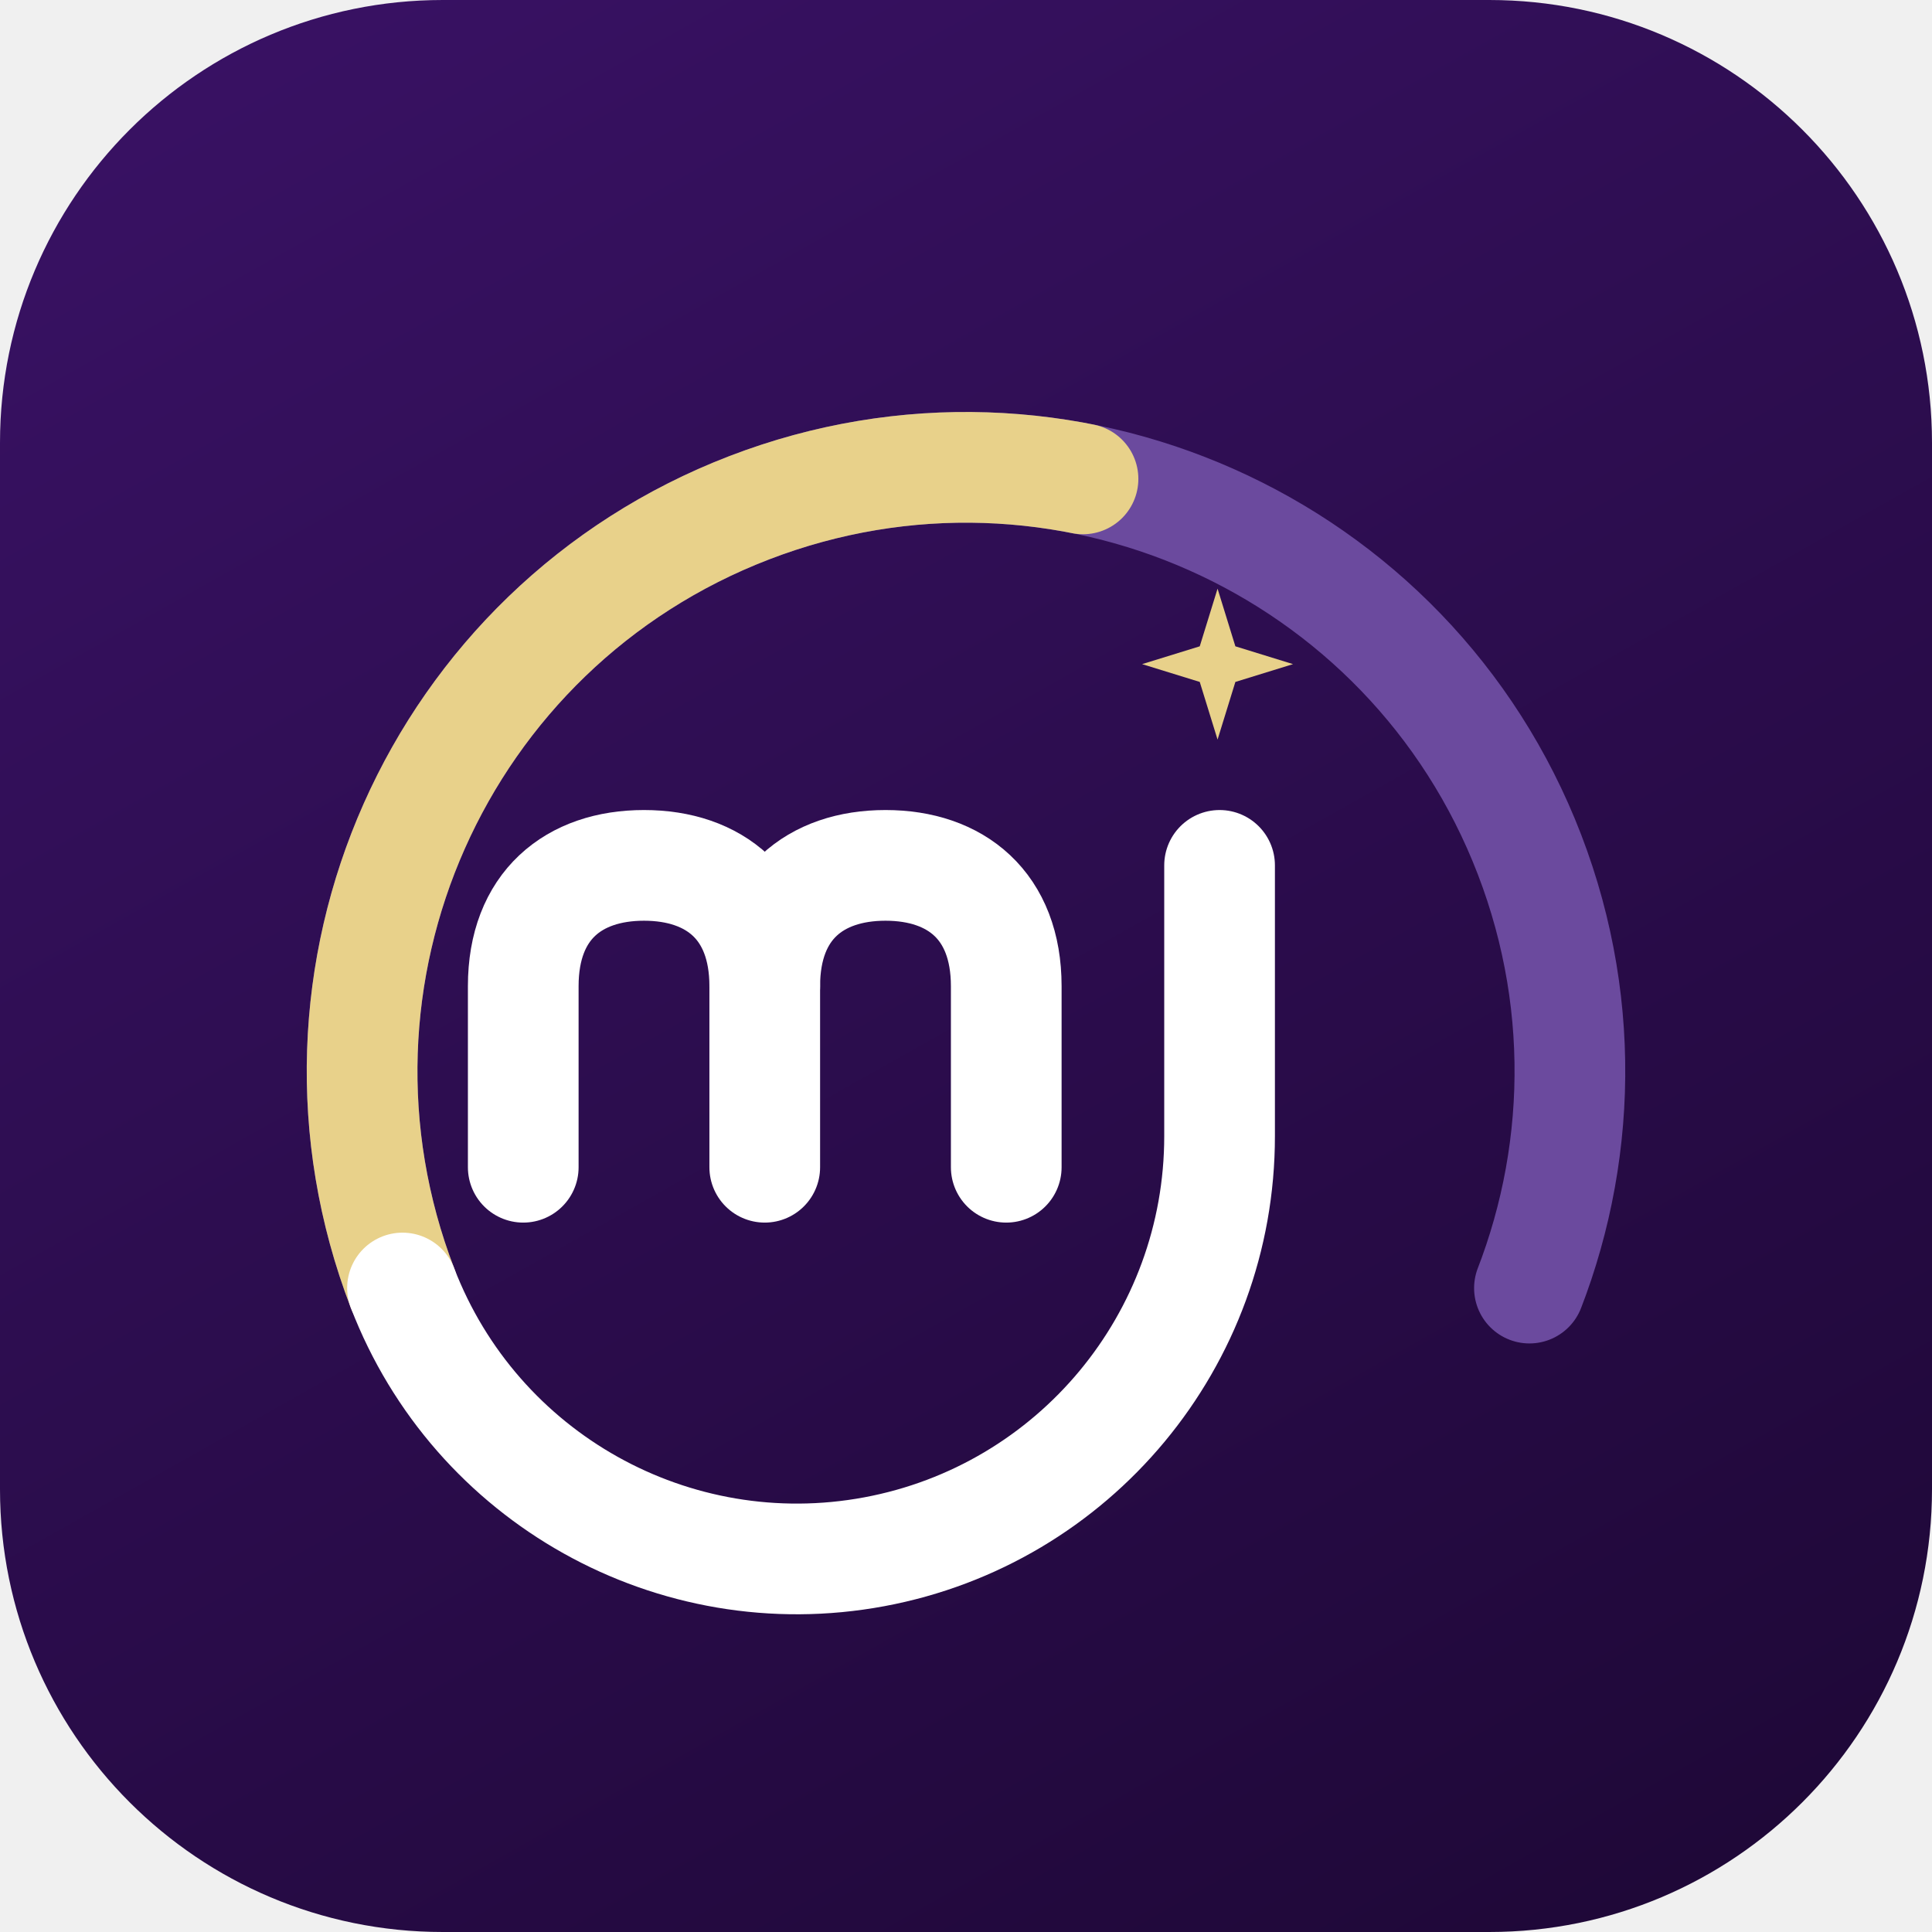
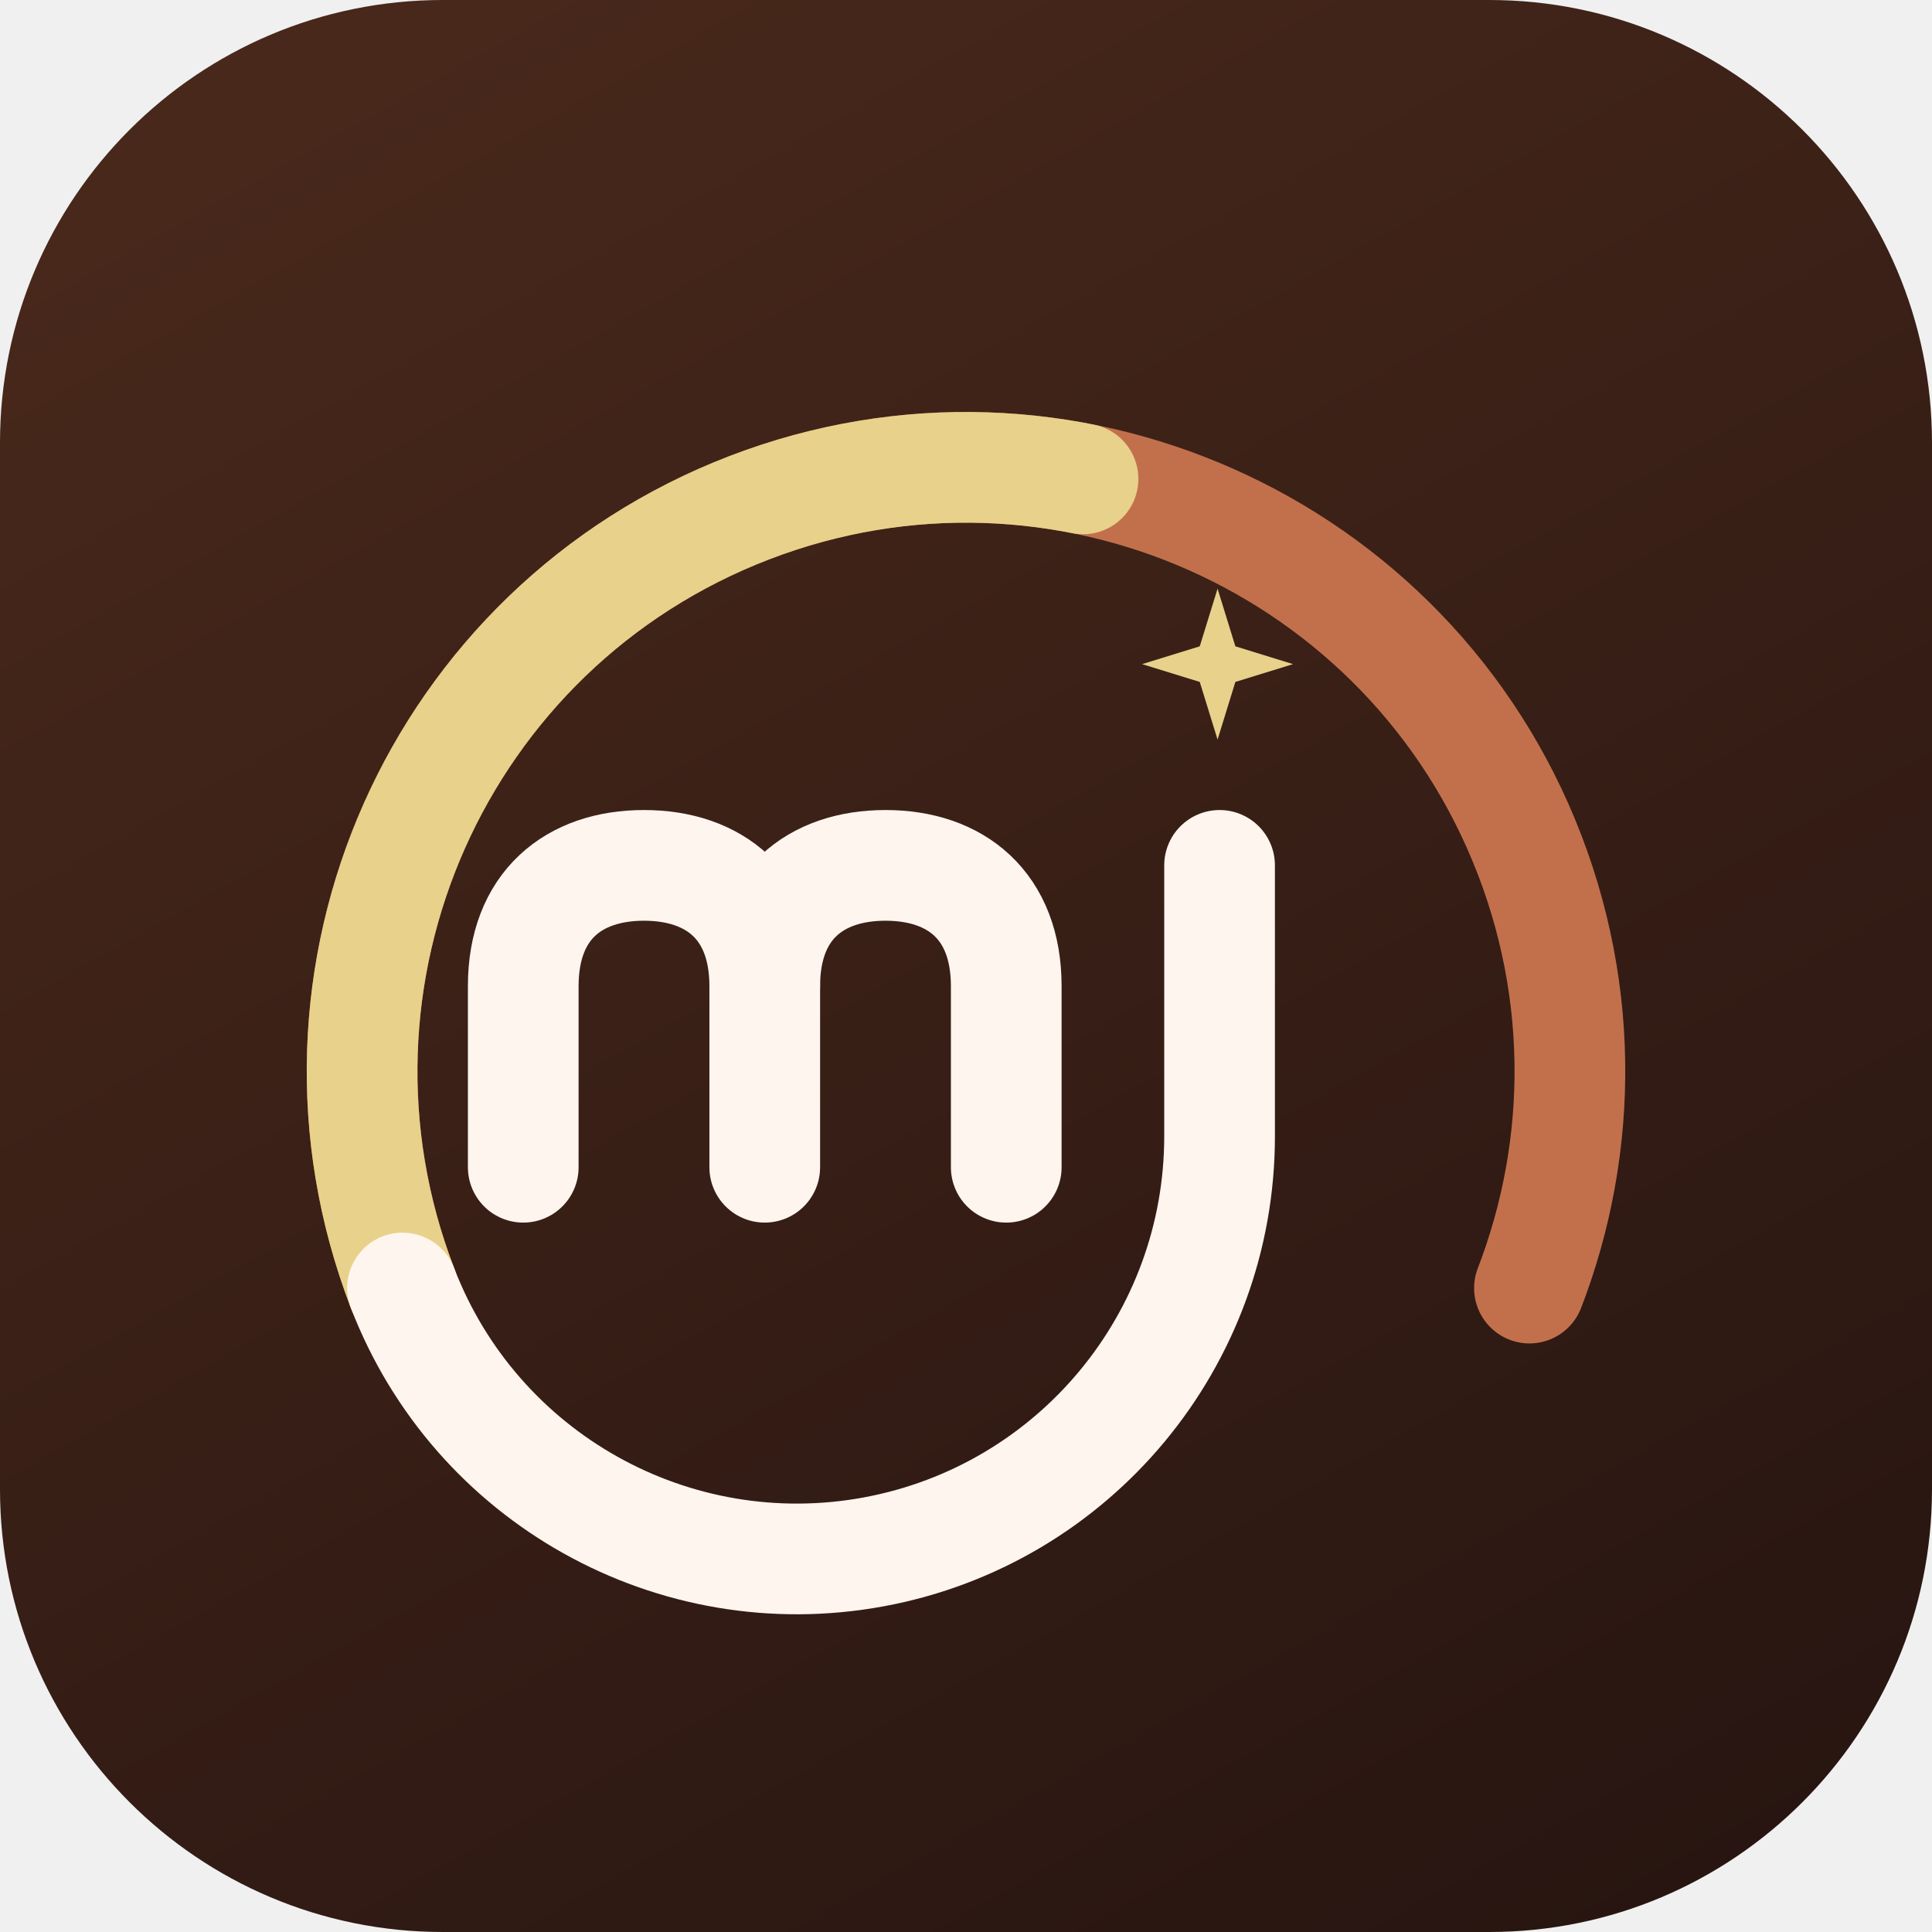
<svg xmlns="http://www.w3.org/2000/svg" viewBox="0 0 192 192" width="192" height="192">
  <defs>
    <linearGradient id="tile" x1="0" y1="0" x2="1" y2="1" gradientTransform="rotate(15)">
-       <stop offset="0" stop-color="#3a1266" />
-       <stop offset="1" stop-color="#1c0733" />
+       <stop offset="0" stop-color="#4b2a1c" />
+       <stop offset="1" stop-color="#241310" />
    </linearGradient>
  </defs>
  <rect width="192" height="192" rx="44" fill="url(#tile)" />
  <g transform="rotate(158.96 96 106.46)">
-     <circle cx="96" cy="106.46" r="60" fill="none" stroke="#6b4a9e" stroke-width="11" stroke-linecap="round" stroke-dasharray="232.6 144.4" />
+     <circle cx="96" cy="106.46" r="60" fill="none" stroke="#c2704c" stroke-width="11" stroke-linecap="round" stroke-dasharray="232.6 144.4" />
    <circle cx="96" cy="106.46" r="60" fill="none" stroke="#e8d18a" stroke-width="11" stroke-linecap="round" stroke-dasharray="128 249" />
  </g>
-   <path d="M52,116 L52,98 C52,90 57,86 64,86 C71,86 76,90 76,98 L76,116" fill="none" stroke="#ffffff" stroke-width="11" stroke-linecap="round" stroke-linejoin="round" />
-   <path d="M76,98 C76,90 81,86 88,86 C95,86 100,90 100,98 L100,116" fill="none" stroke="#ffffff" stroke-width="11" stroke-linecap="round" stroke-linejoin="round" />
-   <path d="M121.2,86 L121.2,112.9 A 42 42 0 0 1 40 128" fill="none" stroke="#ffffff" stroke-width="11" stroke-linecap="round" />
+   <path d="M52,116 L52,98 C52,90 57,86 64,86 C71,86 76,90 76,98 L76,116" fill="none" stroke="#fff5ef" stroke-width="11" stroke-linecap="round" stroke-linejoin="round" />
+   <path d="M76,98 C76,90 81,86 88,86 C95,86 100,90 100,98 L100,116" fill="none" stroke="#fff5ef" stroke-width="11" stroke-linecap="round" stroke-linejoin="round" />
+   <path d="M121.2,86 L121.2,112.9 A 42 42 0 0 1 40 128" fill="none" stroke="#fff5ef" stroke-width="11" stroke-linecap="round" />
  <path d="M121,58.5 L122.77,64.23 L128.5,66 L122.77,67.77 L121,73.5 L119.23,67.77 L113.5,66 L119.23,64.23 Z" fill="#e8d18a" />
</svg>
